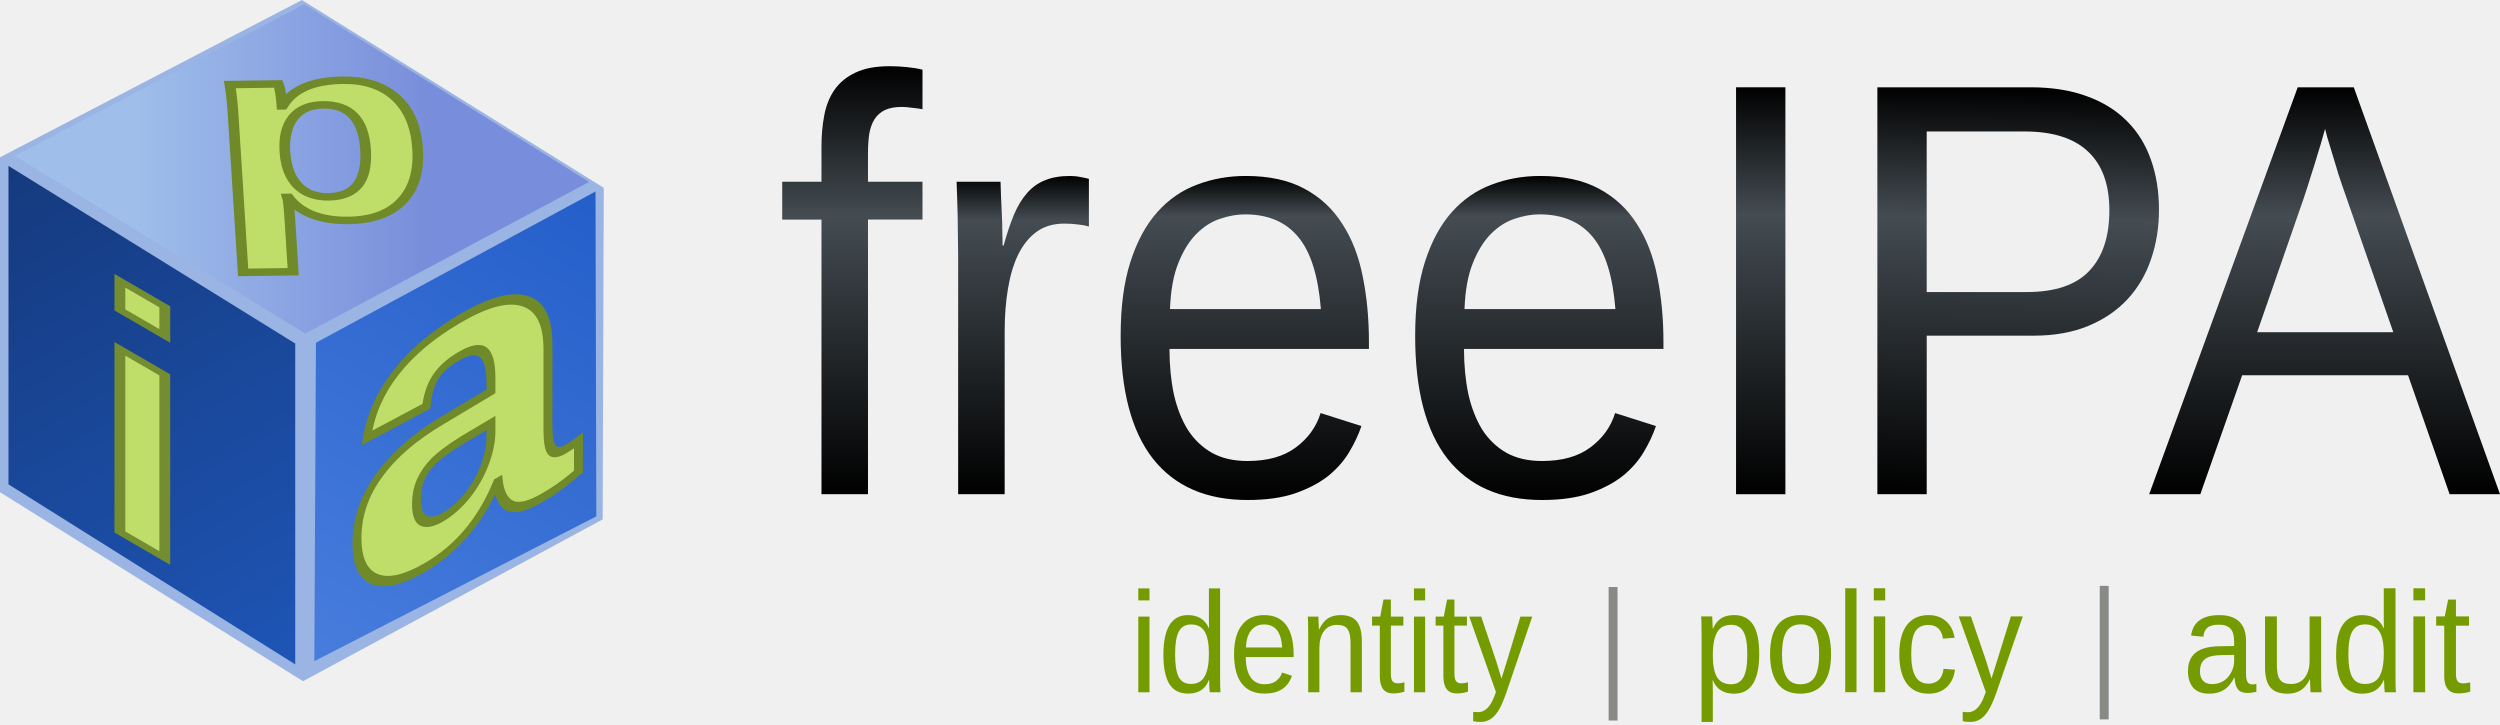
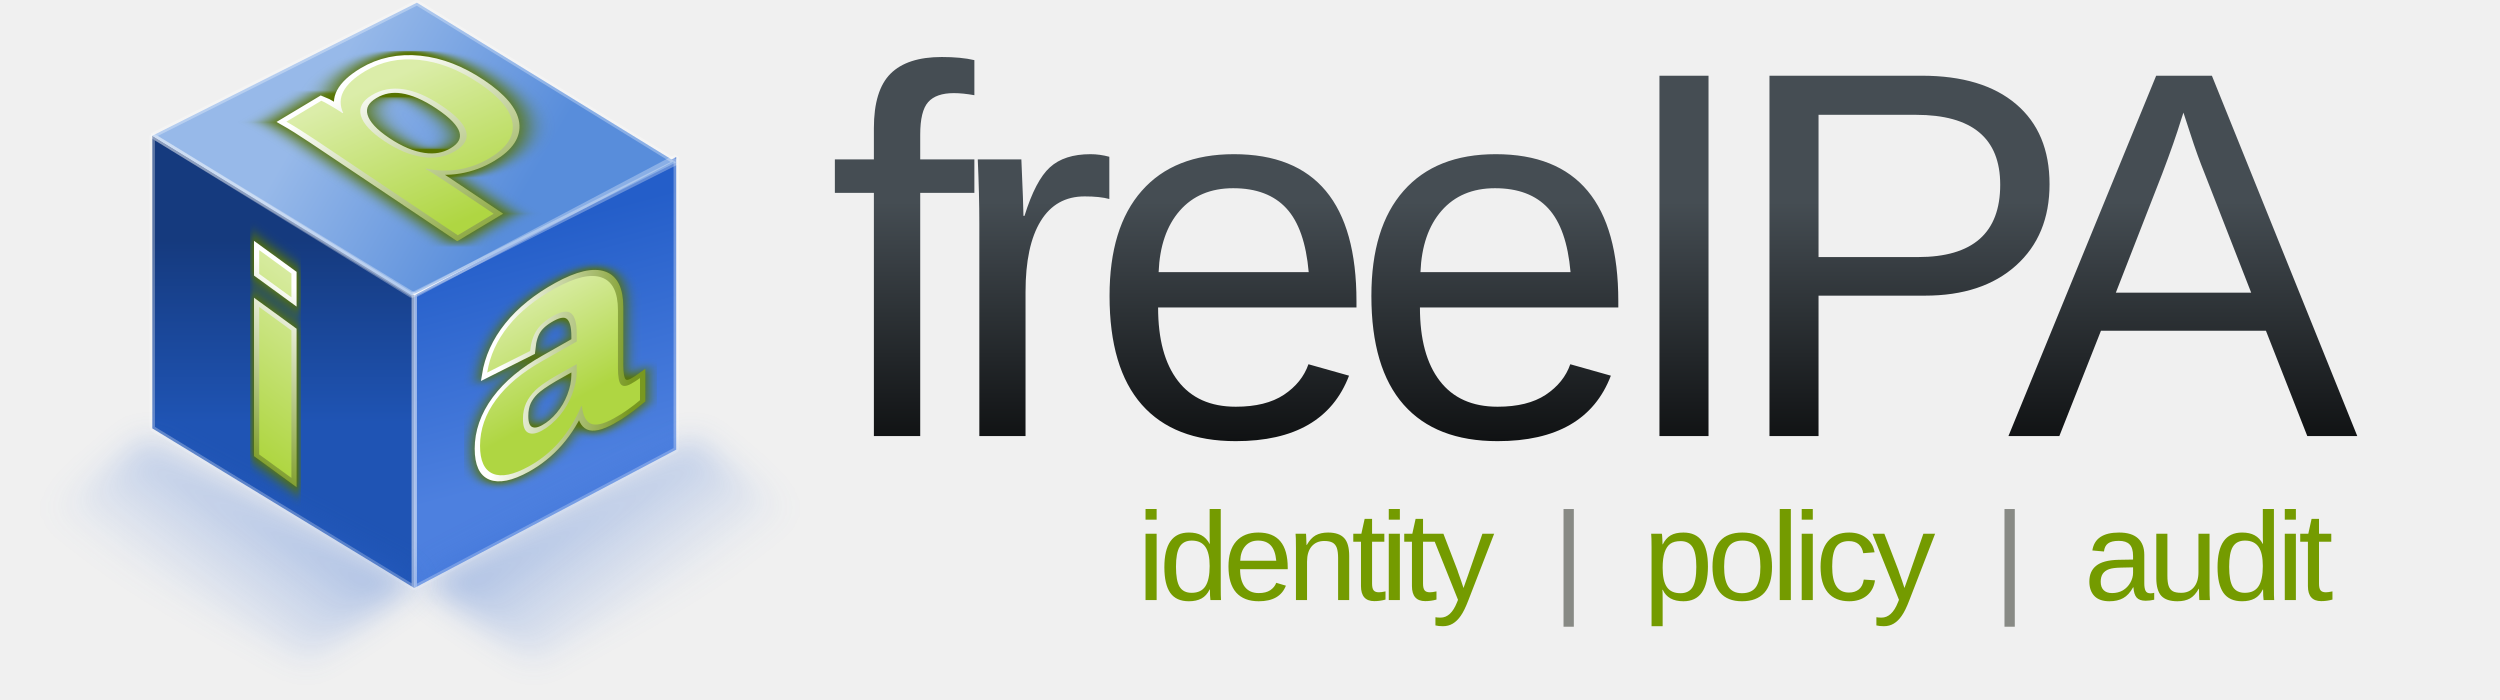
- <svg xmlns="http://www.w3.org/2000/svg" xmlns:xlink="http://www.w3.org/1999/xlink" width="300" height="87" id="svg2" version="1.1" style="display:inline;enable-background:new">
-   <defs id="defs4">
-     <linearGradient id="linearGradient4063">
-       <stop id="stop4065" offset="0" style="stop-color:#153a7e;stop-opacity:1;" />
-       <stop id="stop4067" offset="1" style="stop-color:#1e55b6;stop-opacity:1;" />
-     </linearGradient>
-     <linearGradient id="linearGradient4057">
-       <stop id="stop4059" offset="0" style="stop-color:#000000;stop-opacity:1;" />
-       <stop id="stop4061" offset="1" style="stop-color:#000000;stop-opacity:0;" />
-     </linearGradient>
-     <linearGradient id="linearGradient4049">
-       <stop style="stop-color:#000000;stop-opacity:1;" offset="0" id="stop4051" />
-       <stop style="stop-color:#000000;stop-opacity:0;" offset="1" id="stop4053" />
-     </linearGradient>
-     <linearGradient id="linearGradient4036">
-       <stop style="stop-color:#245ec9;stop-opacity:1;" offset="0" id="stop4038" />
-       <stop id="stop4044" offset="1" style="stop-color:#487ddd;stop-opacity:1;" />
-     </linearGradient>
-     <linearGradient id="linearGradient3981">
-       <stop style="stop-color:#788ddb;stop-opacity:1;" offset="0" id="stop3983" />
-       <stop style="stop-color:#9fbeea;stop-opacity:1;" offset="1" id="stop3985" />
-     </linearGradient>
-     <linearGradient id="linearGradient3967">
-       <stop id="stop3975" offset="0" style="stop-color:#98b3e3;stop-opacity:0.498;" />
-       <stop style="stop-color:#98b3e3;stop-opacity:0;" offset="1" id="stop3971" />
-     </linearGradient>
-     <linearGradient id="linearGradient3943">
-       <stop style="stop-color:#000000;stop-opacity:1;" offset="0" id="stop3945" />
-       <stop id="stop3947" offset="0.317" style="stop-color:#444c52;stop-opacity:1;" />
-       <stop id="stop3949" offset="1" style="stop-color:#000000;stop-opacity:1;" />
-     </linearGradient>
-     <linearGradient id="linearGradient3927">
-       <stop style="stop-color:#000000;stop-opacity:1;" offset="0" id="stop3929" />
-       <stop id="stop3931" offset="0.321" style="stop-color:#444c52;stop-opacity:1;" />
-       <stop id="stop3933" offset="1" style="stop-color:#000000;stop-opacity:1;" />
-     </linearGradient>
-     <linearGradient id="linearGradient3911">
-       <stop style="stop-color:#000000;stop-opacity:1;" offset="0" id="stop3913" />
-       <stop id="stop3915" offset="0.125" style="stop-color:#444c52;stop-opacity:1;" />
-       <stop id="stop3917" offset="1" style="stop-color:#000000;stop-opacity:1;" />
-     </linearGradient>
-     <linearGradient id="linearGradient3895">
-       <stop style="stop-color:#000000;stop-opacity:1;" offset="0" id="stop3897" />
-       <stop id="stop3899" offset="0.125" style="stop-color:#444c52;stop-opacity:1;" />
-       <stop id="stop3901" offset="1" style="stop-color:#000000;stop-opacity:1;" />
-     </linearGradient>
-     <linearGradient id="linearGradient3879">
-       <stop style="stop-color:#000000;stop-opacity:1;" offset="0" id="stop3881" />
-       <stop id="stop3883" offset="0.139" style="stop-color:#444c52;stop-opacity:1;" />
-       <stop id="stop3885" offset="1" style="stop-color:#000000;stop-opacity:1;" />
-     </linearGradient>
-     <linearGradient id="linearGradient3855">
-       <stop id="stop3857" offset="0" style="stop-color:#000000;stop-opacity:1;" />
-       <stop style="stop-color:#444c52;stop-opacity:1;" offset="0.352" id="stop3859" />
-       <stop style="stop-color:#000000;stop-opacity:1;" offset="1" id="stop3861" />
-     </linearGradient>
-     <linearGradient id="linearGradient3821">
-       <stop style="stop-color:#000000;stop-opacity:1;" offset="0" id="stop3823" />
-       <stop id="stop3833" offset="0.311" style="stop-color:#444c52;stop-opacity:1;" />
-       <stop id="stop3831" offset="1" style="stop-color:#000000;stop-opacity:1;" />
-     </linearGradient>
-     <linearGradient xlink:href="#linearGradient3821" id="linearGradient3841" x1="227.038" y1="21.046" x2="227.038" y2="66.453" gradientUnits="userSpaceOnUse" />
-     <linearGradient xlink:href="#linearGradient3855" id="linearGradient3853" x1="113.73" y1="18.694" x2="113.73" y2="66.453" gradientUnits="userSpaceOnUse" />
-     <linearGradient xlink:href="#linearGradient3879" id="linearGradient3877" x1="134.983" y1="30.94" x2="134.983" y2="66.453" gradientUnits="userSpaceOnUse" />
-     <linearGradient xlink:href="#linearGradient3895" id="linearGradient3893" x1="162.682" y1="30.94" x2="162.682" y2="67.098" gradientUnits="userSpaceOnUse" />
-     <linearGradient xlink:href="#linearGradient3911" id="linearGradient3909" x1="199.42" y1="30.94" x2="199.42" y2="67.098" gradientUnits="userSpaceOnUse" />
-     <linearGradient xlink:href="#linearGradient3927" id="linearGradient3925" x1="253.909" y1="21.046" x2="253.069" y2="66.453" gradientUnits="userSpaceOnUse" />
-     <linearGradient xlink:href="#linearGradient3943" id="linearGradient3941" x1="297.373" y1="21.046" x2="297.373" y2="66.453" gradientUnits="userSpaceOnUse" />
-     <linearGradient xlink:href="#linearGradient3981" id="linearGradient4015" x1="60.42" y1="29.393" x2="27.211" y2="29.393" gradientUnits="userSpaceOnUse" />
-     <linearGradient xlink:href="#linearGradient4036" id="linearGradient4042" x1="78.393" y1="31.737" x2="46.696" y2="84.148" gradientUnits="userSpaceOnUse" gradientTransform="translate(0.5357145,0.1785718)" />
-     <linearGradient xlink:href="#linearGradient4063" id="linearGradient4055" x1="13.036" y1="28.969" x2="45.179" y2="84.594" gradientUnits="userSpaceOnUse" gradientTransform="translate(-0.08928548,0.08928572)" />
-     <linearGradient xlink:href="#linearGradient3855" id="linearGradient4210" gradientUnits="userSpaceOnUse" x1="113.73" y1="18.694" x2="113.73" y2="66.453" />
-     <linearGradient xlink:href="#linearGradient3879" id="linearGradient4212" gradientUnits="userSpaceOnUse" x1="134.983" y1="30.94" x2="134.983" y2="66.453" />
-     <linearGradient xlink:href="#linearGradient3895" id="linearGradient4214" gradientUnits="userSpaceOnUse" x1="162.682" y1="30.94" x2="162.682" y2="67.098" />
-     <linearGradient xlink:href="#linearGradient3911" id="linearGradient4216" gradientUnits="userSpaceOnUse" x1="199.42" y1="30.94" x2="199.42" y2="67.098" />
-     <linearGradient xlink:href="#linearGradient3821" id="linearGradient4218" gradientUnits="userSpaceOnUse" x1="227.038" y1="21.046" x2="227.038" y2="66.453" />
-     <linearGradient xlink:href="#linearGradient3927" id="linearGradient4220" gradientUnits="userSpaceOnUse" x1="253.909" y1="21.046" x2="253.069" y2="66.453" />
-     <linearGradient xlink:href="#linearGradient3943" id="linearGradient4222" gradientUnits="userSpaceOnUse" x1="297.373" y1="21.046" x2="297.373" y2="66.453" />
-     <linearGradient xlink:href="#linearGradient3981" id="linearGradient4224" gradientUnits="userSpaceOnUse" x1="60.42" y1="29.393" x2="27.211" y2="29.393" />
-     <linearGradient xlink:href="#linearGradient4036" id="linearGradient4226" gradientUnits="userSpaceOnUse" gradientTransform="translate(0.5357145,0.1785718)" x1="78.393" y1="31.737" x2="46.696" y2="84.148" />
-     <linearGradient xlink:href="#linearGradient4063" id="linearGradient4228" gradientUnits="userSpaceOnUse" gradientTransform="translate(-0.08928548,0.08928572)" x1="13.036" y1="28.969" x2="45.179" y2="84.594" />
+ <svg xmlns="http://www.w3.org/2000/svg" xmlns:xlink="http://www.w3.org/1999/xlink" width="300" height="84" id="svg2943" version="1.1">
+   <defs id="defs2945">
+     <linearGradient xlink:href="#linearGradient6009" id="linearGradient2940" gradientUnits="userSpaceOnUse" gradientTransform="matrix(0.6400539,0,0,0.6400538,-77.55315,111.7956)" x1="350.725" y1="-78.391" x2="350.725" y2="-136.747" />
+     <linearGradient id="linearGradient6009">
+       <stop style="stop-color:#000000;stop-opacity:1;" offset="0" id="stop6011" />
+       <stop style="stop-color:#454d53;stop-opacity:1;" offset="1" id="stop6013" />
+     </linearGradient>
+     <linearGradient xlink:href="#linearGradient6009" id="linearGradient2959" gradientUnits="userSpaceOnUse" gradientTransform="matrix(0.6400539,0,0,0.6400538,-79.65447,160.0495)" x1="350.725" y1="-78.391" x2="350.725" y2="-136.747" />
+     <linearGradient id="linearGradient2961">
+       <stop style="stop-color:#000000;stop-opacity:1;" offset="0" id="stop2963" />
+       <stop style="stop-color:#454d53;stop-opacity:1;" offset="1" id="stop2965" />
+     </linearGradient>
+     <linearGradient xlink:href="#linearGradient5870" id="linearGradient2984" gradientUnits="userSpaceOnUse" gradientTransform="translate(100,54)" x1="119.5" y1="107.362" x2="141.254" y2="135.616" />
+     <linearGradient id="linearGradient5870">
+       <stop id="stop5872" offset="0" style="stop-color:#245ec9;stop-opacity:1;" />
+       <stop id="stop5874" offset="1" style="stop-color:#4d80df;stop-opacity:0;" />
+     </linearGradient>
+     <filter x="-0.096" width="1.191" y="-0.161" height="1.322" id="filter5912" color-interpolation-filters="sRGB">
+       <feGaussianBlur stdDeviation="2.75" id="feGaussianBlur5914" />
+     </filter>
+     <linearGradient xlink:href="#linearGradient5870" id="linearGradient2982" gradientUnits="userSpaceOnUse" gradientTransform="translate(48,14)" x1="119.5" y1="107.362" x2="141.254" y2="135.616" />
+     <linearGradient id="linearGradient2974">
+       <stop id="stop2976" offset="0" style="stop-color:#245ec9;stop-opacity:1;" />
+       <stop id="stop2978" offset="1" style="stop-color:#4d80df;stop-opacity:0;" />
+     </linearGradient>
+     <linearGradient xlink:href="#linearGradient5660" id="linearGradient2950" gradientUnits="userSpaceOnUse" gradientTransform="matrix(0.2608937,0,0,0.2608937,16.23727,37.993)" x1="89.802" y1="-127.683" x2="86.002" y2="-26.664" />
+     <linearGradient id="linearGradient5660">
+       <stop style="stop-color:#dbeda9;stop-opacity:1;" offset="0" id="stop5662" />
+       <stop style="stop-color:#afd642;stop-opacity:1;" offset="1" id="stop5664" />
+     </linearGradient>
+     <linearGradient xlink:href="#linearGradient5726" id="linearGradient2952" gradientUnits="userSpaceOnUse" gradientTransform="matrix(0.2608937,0,0,0.2608937,16.23727,37.993)" x1="51.007" y1="-18.218" x2="58.082" y2="-114.417" />
+     <linearGradient id="linearGradient5726">
+       <stop style="stop-color:#789820;stop-opacity:1;" offset="0" id="stop5728" />
+       <stop style="stop-color:#ffffff;stop-opacity:1;" offset="1" id="stop5730" />
+     </linearGradient>
+     <linearGradient xlink:href="#linearGradient5660" id="linearGradient2992" gradientUnits="userSpaceOnUse" gradientTransform="matrix(0.2608937,0,0,0.2608937,82.59023,74.89743)" x1="89.802" y1="-127.683" x2="86.002" y2="-26.664" />
+     <linearGradient id="linearGradient2994">
+       <stop style="stop-color:#dbeda9;stop-opacity:1;" offset="0" id="stop2996" />
+       <stop style="stop-color:#afd642;stop-opacity:1;" offset="1" id="stop2998" />
+     </linearGradient>
+     <linearGradient xlink:href="#linearGradient5726" id="linearGradient3000" gradientUnits="userSpaceOnUse" gradientTransform="matrix(0.2608937,0,0,0.2608937,82.59023,74.89743)" x1="51.007" y1="-18.218" x2="58.082" y2="-114.417" />
+     <linearGradient id="linearGradient3002">
+       <stop style="stop-color:#789820;stop-opacity:1;" offset="0" id="stop3004" />
+       <stop style="stop-color:#ffffff;stop-opacity:1;" offset="1" id="stop3006" />
+     </linearGradient>
+     <linearGradient xlink:href="#linearGradient5660" id="linearGradient3008" gradientUnits="userSpaceOnUse" gradientTransform="matrix(0.2608937,0,0,0.2608937,82.59023,74.89743)" x1="287.419" y1="-119.639" x2="287.419" y2="-60.427" />
+     <linearGradient id="linearGradient3010">
+       <stop style="stop-color:#dbeda9;stop-opacity:1;" offset="0" id="stop3012" />
+       <stop style="stop-color:#afd642;stop-opacity:1;" offset="1" id="stop3014" />
+     </linearGradient>
+     <linearGradient xlink:href="#linearGradient5660" id="linearGradient3016" gradientUnits="userSpaceOnUse" gradientTransform="matrix(0.2608937,0,0,0.2608937,82.59023,74.89743)" x1="287.419" y1="-119.639" x2="287.419" y2="-60.427" />
+     <linearGradient id="linearGradient3018">
+       <stop style="stop-color:#dbeda9;stop-opacity:1;" offset="0" id="stop3020" />
+       <stop style="stop-color:#afd642;stop-opacity:1;" offset="1" id="stop3022" />
+     </linearGradient>
+     <linearGradient xlink:href="#linearGradient5660" id="linearGradient2965" gradientUnits="userSpaceOnUse" gradientTransform="matrix(0.2779321,0,0,0.277932,18.77436,102.2451)" x1="547.773" y1="-117.088" x2="547.773" y2="-57.557" />
+     <linearGradient id="linearGradient3025">
+       <stop style="stop-color:#dbeda9;stop-opacity:1;" offset="0" id="stop3027" />
+       <stop style="stop-color:#afd642;stop-opacity:1;" offset="1" id="stop3029" />
+     </linearGradient>
+     <linearGradient xlink:href="#linearGradient5660" id="linearGradient3031" gradientUnits="userSpaceOnUse" gradientTransform="matrix(0.2779321,0,0,0.277932,83.04202,222.9555)" x1="547.773" y1="-117.088" x2="547.773" y2="-57.557" />
+     <linearGradient id="linearGradient3033">
+       <stop style="stop-color:#dbeda9;stop-opacity:1;" offset="0" id="stop3035" />
+       <stop style="stop-color:#afd642;stop-opacity:1;" offset="1" id="stop3037" />
+     </linearGradient>
+     <linearGradient xlink:href="#linearGradient5660" id="linearGradient2971" gradientUnits="userSpaceOnUse" gradientTransform="matrix(0.2779321,0,0,0.277932,18.77436,102.2451)" x1="188.024" y1="-102.961" x2="192.055" y2="-53.532" />
+     <linearGradient id="linearGradient3040">
+       <stop style="stop-color:#dbeda9;stop-opacity:1;" offset="0" id="stop3042" />
+       <stop style="stop-color:#afd642;stop-opacity:1;" offset="1" id="stop3044" />
+     </linearGradient>
+     <linearGradient xlink:href="#linearGradient5726" id="linearGradient2973" gradientUnits="userSpaceOnUse" gradientTransform="matrix(0.2779321,0,0,0.277932,18.77436,102.2451)" x1="206.347" y1="-71.273" x2="146.605" y2="-76.515" />
+     <linearGradient id="linearGradient3047">
+       <stop style="stop-color:#789820;stop-opacity:1;" offset="0" id="stop3049" />
+       <stop style="stop-color:#ffffff;stop-opacity:1;" offset="1" id="stop3051" />
+     </linearGradient>
+     <linearGradient xlink:href="#linearGradient5660" id="linearGradient3053" gradientUnits="userSpaceOnUse" gradientTransform="matrix(0.2779321,0,0,0.277932,83.04202,222.9555)" x1="188.024" y1="-102.961" x2="192.055" y2="-53.532" />
+     <linearGradient id="linearGradient3055">
+       <stop style="stop-color:#dbeda9;stop-opacity:1;" offset="0" id="stop3057" />
+       <stop style="stop-color:#afd642;stop-opacity:1;" offset="1" id="stop3059" />
+     </linearGradient>
+     <linearGradient xlink:href="#linearGradient5726" id="linearGradient3061" gradientUnits="userSpaceOnUse" gradientTransform="matrix(0.2779321,0,0,0.277932,83.04202,222.9555)" x1="206.347" y1="-71.273" x2="146.605" y2="-76.515" />
+     <linearGradient id="linearGradient3063">
+       <stop style="stop-color:#789820;stop-opacity:1;" offset="0" id="stop3065" />
+       <stop style="stop-color:#ffffff;stop-opacity:1;" offset="1" id="stop3067" />
+     </linearGradient>
+     <filter id="filter5812" color-interpolation-filters="sRGB">
+       <feGaussianBlur stdDeviation="2.876" id="feGaussianBlur5814" />
+     </filter>
+     <linearGradient xlink:href="#linearGradient5660" id="linearGradient2979" gradientUnits="userSpaceOnUse" gradientTransform="matrix(0.2577466,0,0,0.2577466,-19.40744,94.66698)" x1="129.794" y1="-232.975" x2="115.982" y2="-147.26" />
+     <linearGradient id="linearGradient3072">
+       <stop style="stop-color:#dbeda9;stop-opacity:1;" offset="0" id="stop3074" />
+       <stop style="stop-color:#afd642;stop-opacity:1;" offset="1" id="stop3076" />
+     </linearGradient>
+     <linearGradient xlink:href="#linearGradient5660" id="linearGradient3078" gradientUnits="userSpaceOnUse" gradientTransform="matrix(0.2577466,0,0,0.2577466,-54.29742,211.3046)" x1="129.794" y1="-232.975" x2="115.982" y2="-147.26" />
+     <linearGradient id="linearGradient3080">
+       <stop style="stop-color:#dbeda9;stop-opacity:1;" offset="0" id="stop3082" />
+       <stop style="stop-color:#afd642;stop-opacity:1;" offset="1" id="stop3084" />
+     </linearGradient>
+     <linearGradient xlink:href="#linearGradient5660" id="linearGradient2966" gradientUnits="userSpaceOnUse" x1="287.419" y1="-119.639" x2="287.419" y2="-60.427" />
+     <linearGradient id="linearGradient3087">
+       <stop style="stop-color:#dbeda9;stop-opacity:1;" offset="0" id="stop3089" />
+       <stop style="stop-color:#afd642;stop-opacity:1;" offset="1" id="stop3091" />
+     </linearGradient>
+     <filter x="-0.167" width="1.334" y="-0.03" height="1.061" id="filter5816" color-interpolation-filters="sRGB">
+       <feGaussianBlur stdDeviation="1.765" id="feGaussianBlur5818" />
+     </filter>
+     <linearGradient xlink:href="#linearGradient5660" id="linearGradient3095" gradientUnits="userSpaceOnUse" x1="287.419" y1="-119.639" x2="287.419" y2="-60.427" />
+     <linearGradient id="linearGradient3097">
+       <stop style="stop-color:#dbeda9;stop-opacity:1;" offset="0" id="stop3099" />
+       <stop style="stop-color:#afd642;stop-opacity:1;" offset="1" id="stop3101" />
+     </linearGradient>
+     <linearGradient xlink:href="#linearGradient5660" id="linearGradient2985" gradientUnits="userSpaceOnUse" gradientTransform="matrix(0.2577466,0,0,0.2577466,-19.40744,94.66698)" x1="117.727" y1="-220.816" x2="117.503" y2="-155.691" />
+     <linearGradient id="linearGradient3104">
+       <stop style="stop-color:#dbeda9;stop-opacity:1;" offset="0" id="stop3106" />
+       <stop style="stop-color:#afd642;stop-opacity:1;" offset="1" id="stop3108" />
+     </linearGradient>
+     <linearGradient xlink:href="#linearGradient5726" id="linearGradient2987" gradientUnits="userSpaceOnUse" gradientTransform="matrix(0.2577466,0,0,0.2577466,-19.40744,94.66698)" x1="176.115" y1="-120.645" x2="175.112" y2="-236.807" />
+     <linearGradient id="linearGradient3111">
+       <stop style="stop-color:#789820;stop-opacity:1;" offset="0" id="stop3113" />
+       <stop style="stop-color:#ffffff;stop-opacity:1;" offset="1" id="stop3115" />
+     </linearGradient>
+     <linearGradient xlink:href="#linearGradient5660" id="linearGradient3117" gradientUnits="userSpaceOnUse" gradientTransform="matrix(0.2577466,0,0,0.2577466,-54.29742,211.3046)" x1="117.727" y1="-220.816" x2="117.503" y2="-155.691" />
+     <linearGradient id="linearGradient3119">
+       <stop style="stop-color:#dbeda9;stop-opacity:1;" offset="0" id="stop3121" />
+       <stop style="stop-color:#afd642;stop-opacity:1;" offset="1" id="stop3123" />
+     </linearGradient>
+     <linearGradient xlink:href="#linearGradient5726" id="linearGradient3125" gradientUnits="userSpaceOnUse" gradientTransform="matrix(0.2577466,0,0,0.2577466,-54.29742,211.3046)" x1="176.115" y1="-120.645" x2="175.112" y2="-236.807" />
+     <linearGradient id="linearGradient3127">
+       <stop style="stop-color:#789820;stop-opacity:1;" offset="0" id="stop3129" />
+       <stop style="stop-color:#ffffff;stop-opacity:1;" offset="1" id="stop3131" />
+     </linearGradient>
+     <filter id="filter5752" color-interpolation-filters="sRGB">
+       <feGaussianBlur stdDeviation="3.158" id="feGaussianBlur5754" />
+     </filter>
+     <linearGradient xlink:href="#linearGradient5708" id="linearGradient2960" gradientUnits="userSpaceOnUse" gradientTransform="matrix(0.6415317,0,0,0.6385795,-9.949973,-49.72046)" x1="111.016" y1="118.274" x2="74.638" y2="97.271" />
+     <linearGradient id="linearGradient5708">
+       <stop style="stop-color:#588ddb;stop-opacity:1;" offset="0" id="stop5710" />
+       <stop style="stop-color:#97b9e9;stop-opacity:1;" offset="1" id="stop5712" />
+     </linearGradient>
+     <linearGradient xlink:href="#linearGradient5700" id="linearGradient2958" gradientUnits="userSpaceOnUse" gradientTransform="matrix(0.6415317,0,0,0.6385795,-9.949973,-49.72046)" x1="82.731" y1="157.257" x2="82.731" y2="122.979" />
+     <linearGradient id="linearGradient5700">
+       <stop style="stop-color:#1f54b4;stop-opacity:1;" offset="0" id="stop5702" />
+       <stop style="stop-color:#153a7e;stop-opacity:1;" offset="1" id="stop5704" />
+     </linearGradient>
+     <linearGradient xlink:href="#linearGradient5716" id="linearGradient2956" gradientUnits="userSpaceOnUse" gradientTransform="matrix(0.6415317,0,0,0.6385795,54.45002,35.24171)" x1="113.506" y1="120.992" x2="125.238" y2="164.777" />
+     <linearGradient id="linearGradient5716">
+       <stop style="stop-color:#245ec9;stop-opacity:1;" offset="0" id="stop5718" />
+       <stop style="stop-color:#4d80df;stop-opacity:1;" offset="1" id="stop5720" />
+     </linearGradient>
+     <linearGradient y2="164.777" x2="125.238" y1="120.992" x1="113.506" gradientTransform="matrix(0.6415317,0,0,0.6385795,233.2161,230.9075)" gradientUnits="userSpaceOnUse" id="linearGradient3179" xlink:href="#linearGradient5716" />
+     <linearGradient xlink:href="#linearGradient5700" id="linearGradient3764" gradientUnits="userSpaceOnUse" gradientTransform="matrix(0.6415317,0,0,0.6385795,233.2161,230.9075)" x1="82.731" y1="157.257" x2="82.731" y2="122.979" />
+     <linearGradient xlink:href="#linearGradient5708" id="linearGradient3766" gradientUnits="userSpaceOnUse" gradientTransform="matrix(0.6415317,0,0,0.6385795,233.2161,230.9075)" x1="111.016" y1="118.274" x2="74.638" y2="97.271" />
+     <linearGradient xlink:href="#linearGradient5660" id="linearGradient3768" gradientUnits="userSpaceOnUse" gradientTransform="matrix(0.2577466,0,0,0.2577466,-117.6183,497.1483)" x1="117.727" y1="-220.816" x2="117.503" y2="-155.691" />
+     <linearGradient xlink:href="#linearGradient5726" id="linearGradient3770" gradientUnits="userSpaceOnUse" gradientTransform="matrix(0.2577466,0,0,0.2577466,-117.6183,497.1483)" x1="176.115" y1="-120.645" x2="175.112" y2="-236.807" />
+     <linearGradient xlink:href="#linearGradient5660" id="linearGradient3772" gradientUnits="userSpaceOnUse" gradientTransform="matrix(0.2577466,0,0,0.2577466,-117.6183,497.1483)" x1="129.794" y1="-232.975" x2="115.982" y2="-147.26" />
+     <linearGradient xlink:href="#linearGradient5660" id="linearGradient3774" gradientUnits="userSpaceOnUse" gradientTransform="matrix(0.2779321,0,0,0.277932,261.4407,517.7711)" x1="188.024" y1="-102.961" x2="192.055" y2="-53.532" />
+     <linearGradient xlink:href="#linearGradient5726" id="linearGradient3776" gradientUnits="userSpaceOnUse" gradientTransform="matrix(0.2779321,0,0,0.277932,261.4407,517.7711)" x1="206.347" y1="-71.273" x2="146.605" y2="-76.515" />
+     <linearGradient xlink:href="#linearGradient5660" id="linearGradient3778" gradientUnits="userSpaceOnUse" gradientTransform="matrix(0.2779321,0,0,0.277932,261.4407,517.7711)" x1="547.773" y1="-117.088" x2="547.773" y2="-57.557" />
+     <linearGradient xlink:href="#linearGradient6009" id="linearGradient3780" gradientUnits="userSpaceOnUse" gradientTransform="matrix(0.6400539,0,0,0.6400538,170.8858,260.4002)" x1="350.725" y1="-78.391" x2="350.725" y2="-136.747" />
+     <linearGradient xlink:href="#linearGradient5660" id="linearGradient3782" gradientUnits="userSpaceOnUse" gradientTransform="matrix(0.2608937,0,0,0.2608937,266.7775,138.3437)" x1="89.802" y1="-127.683" x2="86.002" y2="-26.664" />
+     <linearGradient xlink:href="#linearGradient5726" id="linearGradient3784" gradientUnits="userSpaceOnUse" gradientTransform="matrix(0.2608937,0,0,0.2608937,266.7775,138.3437)" x1="51.007" y1="-18.218" x2="58.082" y2="-114.417" />
+     <linearGradient xlink:href="#linearGradient6009" id="linearGradient3786" gradientUnits="userSpaceOnUse" gradientTransform="matrix(0.6400539,0,0,0.6400538,165.0528,393.0715)" x1="350.725" y1="-78.391" x2="350.725" y2="-136.747" />
+     <linearGradient xlink:href="#linearGradient5660" id="linearGradient3788" gradientUnits="userSpaceOnUse" x1="287.419" y1="-119.639" x2="287.419" y2="-60.427" />
  </defs>
-   <g id="layer2" style="display:inline" transform="translate(-2.114353,-7.497516)" />
-   <g id="layer3" style="display:inline" transform="translate(-2.114353,-7.497516)" />
-   <g id="layer7" style="display:inline" transform="translate(-2.114353,-7.497516)">
-     <g id="g4182" transform="matrix(1.07052,0,0,1.07538,-10.72714,-3.844234)">
-       <g transform="matrix(0.8986427,0,0,1,5.337219,-0.7576144)" id="text2947" style="font-size:66px;font-style:normal;font-variant:normal;font-weight:normal;font-stretch:normal;fill:#000000;fill-opacity:1;stroke:none;display:inline;enable-background:new;font-family:Liberation Sans;-inkscape-font-specification:Liberation Sans">
-         <path style="fill:url(#linearGradient4210);fill-opacity:1" id="path2952" d="m 115.68,35.806 0,30.647 -5.801,0 0,-30.647 -4.898,0 0,-4.222 4.898,0 0,-3.932 c -1e-5,-1.268 0.118,-2.438 0.354,-3.513 0.236,-1.096 0.666,-2.041 1.289,-2.836 0.645,-0.816 1.515,-1.45 2.61,-1.901 1.096,-0.473 2.514,-0.709 4.254,-0.709 0.687,4.8e-5 1.396,0.032 2.127,0.097 0.752,0.065 1.407,0.161 1.966,0.29 l 0,4.415 c -0.365,-0.064 -0.795,-0.118 -1.289,-0.161 -0.473,-0.064 -0.902,-0.097 -1.289,-0.097 -0.859,4.3e-5 -1.568,0.118 -2.127,0.354 -0.537,0.236 -0.967,0.58 -1.289,1.031 -0.301,0.43 -0.516,0.967 -0.645,1.611 -0.107,0.645 -0.161,1.386 -0.161,2.224 l 0,3.126 6.8,0 0,4.222 -6.8,0" />
-         <path style="fill:url(#linearGradient4212);fill-opacity:1" id="path2954" d="m 126.927,66.453 0,-26.748 c -1e-5,-0.73 -0.011,-1.472 -0.032,-2.224 0,-0.773 -0.011,-1.515 -0.032,-2.224 -0.021,-0.709 -0.043,-1.375 -0.065,-1.998 -0.021,-0.623 -0.043,-1.182 -0.064,-1.676 l 5.479,0 c 0.021,0.494 0.043,1.064 0.065,1.708 0.043,0.623 0.075,1.268 0.097,1.934 0.043,0.666 0.064,1.311 0.064,1.934 0.021,0.602 0.032,1.117 0.032,1.547 l 0.129,0 c 0.408,-1.332 0.838,-2.481 1.289,-3.448 0.473,-0.988 1.02,-1.794 1.644,-2.417 0.623,-0.644 1.364,-1.117 2.224,-1.418 0.859,-0.322 1.901,-0.483 3.126,-0.483 0.473,3.5e-5 0.924,0.043 1.354,0.129 0.43,0.064 0.763,0.129 0.999,0.193 l 0,5.317 c -0.387,-0.107 -0.838,-0.183 -1.354,-0.226 -0.516,-0.064 -1.096,-0.097 -1.74,-0.097 -1.332,3.1e-5 -2.471,0.301 -3.416,0.902 -0.924,0.602 -1.687,1.439 -2.288,2.514 -0.58,1.053 -1.01,2.32 -1.289,3.803 -0.279,1.461 -0.419,3.062 -0.419,4.802 l 0,18.176 -5.801,0" />
-         <path style="fill:url(#linearGradient4214);fill-opacity:1" id="path2956" d="m 153.288,50.243 c -1e-5,1.826 0.183,3.513 0.548,5.06 0.387,1.525 0.967,2.847 1.74,3.964 0.795,1.096 1.805,1.955 3.029,2.578 1.225,0.602 2.696,0.902 4.415,0.902 2.514,3e-6 4.522,-0.505 6.026,-1.515 1.525,-1.01 2.557,-2.288 3.094,-3.835 l 5.092,1.45 c -0.365,0.967 -0.881,1.944 -1.547,2.933 -0.645,0.967 -1.515,1.848 -2.61,2.643 -1.096,0.773 -2.471,1.418 -4.125,1.934 -1.633,0.494 -3.609,0.741 -5.93,0.741 -5.156,-10e-7 -9.088,-1.536 -11.795,-4.608 -2.686,-3.072 -4.028,-7.638 -4.028,-13.696 0,-3.266 0.408,-6.026 1.225,-8.282 0.816,-2.277 1.934,-4.125 3.352,-5.543 1.418,-1.418 3.072,-2.438 4.963,-3.062 1.891,-0.644 3.91,-0.967 6.059,-0.967 2.922,3.5e-5 5.36,0.473 7.315,1.418 1.977,0.945 3.556,2.256 4.737,3.932 1.203,1.654 2.052,3.609 2.546,5.865 0.516,2.256 0.773,4.694 0.773,7.315 l 0,0.773 -24.879,0 m 18.885,-4.447 c -0.322,-3.674 -1.257,-6.349 -2.804,-8.024 -1.547,-1.697 -3.771,-2.546 -6.671,-2.546 -0.967,3.2e-5 -1.987,0.161 -3.062,0.483 -1.053,0.301 -2.03,0.849 -2.933,1.644 -0.902,0.795 -1.665,1.88 -2.288,3.255 -0.623,1.354 -0.978,3.083 -1.063,5.188 l 18.82,0" />
-         <path style="fill:url(#linearGradient4216);fill-opacity:1" id="path2958" d="m 190.026,50.243 c -1e-5,1.826 0.183,3.513 0.548,5.06 0.387,1.525 0.967,2.847 1.74,3.964 0.795,1.096 1.805,1.955 3.029,2.578 1.225,0.602 2.696,0.902 4.415,0.902 2.514,3e-6 4.522,-0.505 6.026,-1.515 1.525,-1.01 2.557,-2.288 3.094,-3.835 l 5.092,1.45 c -0.365,0.967 -0.881,1.944 -1.547,2.933 -0.645,0.967 -1.515,1.848 -2.61,2.643 -1.096,0.773 -2.471,1.418 -4.125,1.934 -1.633,0.494 -3.609,0.741 -5.93,0.741 -5.156,-10e-7 -9.088,-1.536 -11.795,-4.608 -2.686,-3.072 -4.028,-7.638 -4.028,-13.696 -1e-5,-3.266 0.408,-6.026 1.225,-8.282 0.816,-2.277 1.934,-4.125 3.352,-5.543 1.418,-1.418 3.072,-2.438 4.963,-3.062 1.891,-0.644 3.91,-0.967 6.059,-0.967 2.922,3.5e-5 5.36,0.473 7.315,1.418 1.977,0.945 3.556,2.256 4.737,3.932 1.203,1.654 2.052,3.609 2.546,5.865 0.516,2.256 0.773,4.694 0.773,7.315 l 0,0.773 -24.879,0 m 18.885,-4.447 c -0.322,-3.674 -1.257,-6.349 -2.804,-8.024 -1.547,-1.697 -3.771,-2.546 -6.671,-2.546 -0.967,3.2e-5 -1.987,0.161 -3.062,0.483 -1.053,0.301 -2.03,0.849 -2.933,1.644 -0.902,0.795 -1.665,1.88 -2.288,3.255 -0.623,1.354 -0.978,3.083 -1.063,5.188 l 18.82,0" />
-         <path style="fill:url(#linearGradient4218);fill-opacity:1" id="path2960" d="m 223.961,66.453 0,-45.407 6.155,0 0,45.407 -6.155,0" />
-         <path style="fill:url(#linearGradient4220);fill-opacity:1" id="path2962" d="m 276.716,34.71 c -4e-5,1.977 -0.333,3.824 -0.999,5.543 -0.645,1.697 -1.622,3.18 -2.933,4.447 -1.289,1.246 -2.911,2.234 -4.866,2.965 -1.955,0.73 -4.232,1.096 -6.832,1.096 l -13.342,0 0,17.692 -6.155,0 0,-45.407 19.11,0 c 2.686,4.5e-5 5.027,0.333 7.025,0.999 1.998,0.645 3.663,1.568 4.995,2.771 1.332,1.182 2.331,2.621 2.997,4.318 0.666,1.676 0.999,3.534 0.999,5.575 m -6.188,0.064 c -3e-5,-2.879 -0.881,-5.06 -2.643,-6.542 -1.762,-1.504 -4.404,-2.256 -7.928,-2.256 l -12.214,0 0,17.918 12.472,0 c 3.545,2.2e-5 6.144,-0.784 7.799,-2.353 1.676,-1.568 2.514,-3.824 2.514,-6.768" />
-         <path style="fill:url(#linearGradient4222);fill-opacity:1" id="path2964" d="m 312.971,66.453 -5.188,-13.277 -20.689,0 -5.221,13.277 -6.381,0 18.53,-45.407 6.993,0 18.24,45.407 -6.284,0 m -12.858,-33.064 c -0.344,-0.859 -0.677,-1.729 -0.999,-2.61 -0.301,-0.881 -0.569,-1.676 -0.806,-2.385 -0.236,-0.73 -0.44,-1.332 -0.612,-1.805 -0.15,-0.494 -0.236,-0.795 -0.258,-0.902 -0.043,0.107 -0.14,0.408 -0.29,0.902 -0.15,0.494 -0.355,1.106 -0.612,1.837 -0.236,0.731 -0.516,1.536 -0.838,2.417 -0.301,0.881 -0.612,1.751 -0.935,2.61 l -5.801,14.921 16.983,0 -5.833,-14.985" />
-       </g>
-       <text transform="scale(0.9437006,1.059658)" id="text2967" y="82.85" x="146.905" style="font-size:15.099px;font-style:normal;font-variant:normal;font-weight:normal;font-stretch:normal;fill:#749b00;fill-opacity:1;stroke:none;display:inline;enable-background:new;font-family:Liberation Sans;-inkscape-font-specification:Liberation Sans" xml:space="preserve">
-         <tspan y="82.85" x="146.905" id="tspan2969">identity</tspan>
-       </text>
-       <text transform="scale(0.9513156,1.051176)" id="text3748" y="83.519" x="212.074" style="font-size:15.221px;font-style:normal;font-variant:normal;font-weight:normal;font-stretch:normal;fill:#749b00;fill-opacity:1;stroke:none;display:inline;enable-background:new;font-family:Liberation Sans;-inkscape-font-specification:Liberation Sans" xml:space="preserve">
-         <tspan y="83.519" x="212.074" id="tspan3750">policy</tspan>
-       </text>
-       <text transform="scale(0.965926,1.035276)" id="text3753" y="84.801" x="265.677" style="font-size:15.455px;font-style:normal;font-variant:normal;font-weight:normal;font-stretch:normal;fill:#749b00;fill-opacity:1;stroke:none;display:inline;enable-background:new;font-family:Liberation Sans;-inkscape-font-specification:Liberation Sans" xml:space="preserve">
-         <tspan y="84.801" x="265.677" id="tspan3755">audit</tspan>
-       </text>
-       <path id="path3762" d="m 192.813,76.05 0,14.9" style="fill:#888a85;fill-opacity:1;stroke:#888a85;stroke-width:1px;stroke-linecap:butt;stroke-linejoin:miter;stroke-opacity:1;display:inline;enable-background:new" />
-       <path id="path3762-5" d="m 247.866,75.923 0,14.9" style="fill:#888a85;fill-opacity:1;stroke:#888a85;stroke-width:1px;stroke-linecap:butt;stroke-linejoin:miter;stroke-opacity:1;display:inline;enable-background:new" />
-       <path id="path3952" d="m 45.836,10.547 33.84,20.961 -0.126,36.997 -33.588,18.056 -33.966,-21.087 0,-37.376 33.84,-17.551 z" style="fill:#9ab4e3;fill-opacity:1;stroke:none" />
-       <path id="path3965" d="M 13.637,27.941 46.088,11.021 78.034,30.845 46.214,47.765 13.637,27.941 z" style="fill:url(#linearGradient4224);fill-opacity:1;stroke:none;display:inline;enable-background:new" />
-       <path id="path4034" d="m 78.75,31.916 -31.339,16.875 -0.179,35.536 31.607,-16.161 -0.089,-36.25 z" style="fill:url(#linearGradient4226);fill-opacity:1;stroke:none;display:inline;enable-background:new" />
-       <path id="path4047" d="m 12.946,29.059 32.143,19.821 0,35.804 -32.143,-20.089 0,-35.536 z" style="fill:url(#linearGradient4228);fill-opacity:1;stroke:none;display:inline;enable-background:new" />
-       <text transform="matrix(1.215693,0.7018774,0,0.8225762,0,0)" id="text4070" y="67.134" x="17.781" style="font-size:47.032px;font-style:normal;font-variant:normal;font-weight:normal;font-stretch:normal;fill:#bfde69;fill-opacity:1;stroke:#748d30;stroke-width:1;stroke-opacity:1;display:inline;enable-background:new;font-family:Liberation Sans;-inkscape-font-specification:Liberation Sans" xml:space="preserve">
-         <tspan style="stroke-width:1" y="67.134" x="17.781" id="tspan4072">i</tspan>
-       </text>
-       <text transform="matrix(1,-0.5773476,0,1,0,0)" id="text4089" y="107.841" x="50.652" style="font-size:46.563px;font-style:normal;font-variant:normal;font-weight:bold;font-stretch:normal;fill:#bfde69;fill-opacity:1;stroke:#708929;stroke-opacity:1;display:inline;enable-background:new;font-family:Liberation Sans;-inkscape-font-specification:Liberation Sans Bold" xml:space="preserve">
-         <tspan y="107.841" x="50.652" id="tspan4091">a</tspan>
-       </text>
-       <text transform="matrix(1.196864,-0.01602943,0.05325294,0.8348037,0,0)" id="text4101" y="42.553" x="28.209" style="font-size:34.117px;font-style:normal;font-variant:normal;font-weight:bold;font-stretch:normal;fill:#bfde69;fill-opacity:1;stroke:#708929;stroke-width:1;stroke-opacity:1;display:inline;enable-background:new;font-family:Liberation Sans;-inkscape-font-specification:Bitstream Vera Sans Bold" xml:space="preserve">
-         <tspan style="stroke-width:1" y="42.553" x="28.209" id="tspan4103">p</tspan>
-       </text>
-     </g>
+   <g id="layer1" transform="translate(-243.1661,-280.628)">
+     <path style="fill:url(#linearGradient3179);fill-opacity:1;stroke:none" d="m 292.879,316.07 31.435,-16.603 0,35.122 -31.435,16.603 0,-35.122 z" id="rect3205" />
+     <path id="path3208" d="m 292.879,316.07 -31.435,-19.157 0,35.122 31.435,19.157 0,-35.122 z" style="fill:url(#linearGradient3764);fill-opacity:1;stroke:none" />
+     <path style="fill:url(#linearGradient3766);fill-opacity:1;stroke:none" d="m 324.314,300.105 -31.118,-19.157 -31.753,15.964 31.117,19.157 31.753,-15.964 z" id="path3210" />
+     <text xml:space="preserve" style="font-size:129.256px;fill:#98ca01;fill-opacity:1;stroke:#577300;stroke-width:9.933;stroke-miterlimit:4;stroke-opacity:1;stroke-dasharray:none;filter:url(#filter5752)" x="94.051" y="-170.13" id="use5734" transform="matrix(0.2433076,-0.1458231,0.2150924,0.1441296,303.8465,344.5449)">
+       <tspan id="tspan2925" x="94.051" y="-170.13" style="font-weight:bold;letter-spacing:-6.225;font-family:Liberation Sans">p</tspan>
+     </text>
+     <text xml:space="preserve" style="font-size:33.315px;fill:url(#linearGradient3768);fill-opacity:1;stroke:url(#linearGradient3770);stroke-width:1.28;stroke-miterlimit:4;stroke-opacity:1;stroke-dasharray:none" x="-93.377" y="453.298" id="use5724" transform="matrix(0.9439801,-0.5657617,0.8345113,0.5591913,0,0)">
+       <tspan id="tspan2929" x="-93.377" y="453.298" style="font-weight:bold;letter-spacing:-1.605;fill:url(#linearGradient3768);stroke:url(#linearGradient3770);stroke-width:1.28;font-family:Liberation Sans">p</tspan>
+     </text>
+     <text id="use5756" y="-25.881" x="50.323" style="font-size:129.256px;fill:url(#linearGradient3788);fill-opacity:1;stroke:#577300;stroke-width:7.36;stroke-miterlimit:4;stroke-opacity:1;stroke-dasharray:none;filter:url(#filter5816)" xml:space="preserve" transform="matrix(0.2532148,0.1845582,0,0.2688054,258.9254,331.2595)">
+       <tspan style="font-weight:bold;letter-spacing:-6.225;fill:url(#linearGradient3788);font-family:Liberation Sans" y="-25.881" x="50.323" id="tspan2961">i</tspan>
+     </text>
+     <text xml:space="preserve" style="font-size:33.315px;fill:url(#linearGradient3772);fill-opacity:1;stroke:none" x="-93.377" y="453.298" id="use4201" transform="matrix(0.9439801,-0.5657617,0.8345113,0.5591913,0,0)">
+       <tspan id="tspan2937" x="-93.377" y="453.298" style="font-weight:bold;letter-spacing:-1.605;fill:url(#linearGradient3772);font-family:Liberation Sans">p</tspan>
+     </text>
+     <text id="use5794" y="-41.194" x="135.524" style="font-size:129.256px;fill:none;stroke:#577300;stroke-width:6.909;stroke-miterlimit:4;stroke-opacity:1;stroke-dasharray:none;filter:url(#filter5812)" xml:space="preserve" transform="matrix(0.2785044,-0.1535243,0,0.2773609,261.9791,372.2923)">
+       <tspan style="font-weight:bold;letter-spacing:-6.225;font-family:Liberation Sans" y="-41.194" x="135.524" id="tspan2943">a</tspan>
+     </text>
+     <text id="use5784" y="506.322" x="299.107" style="font-size:35.924px;fill:url(#linearGradient3774);fill-opacity:1;stroke:url(#linearGradient3776);stroke-width:1.28;stroke-miterlimit:4;stroke-opacity:1;stroke-dasharray:none" xml:space="preserve" transform="matrix(1.002059,-0.5523806,0,0.9979451,0,0)">
+       <tspan style="font-weight:bold;letter-spacing:-1.73;fill:url(#linearGradient3774);stroke:url(#linearGradient3776);stroke-width:1.28;font-family:Liberation Sans" y="506.322" x="299.107" id="tspan2947">a</tspan>
+     </text>
+     <text id="use4203" y="506.322" x="299.107" style="font-size:35.924px;fill:url(#linearGradient3778);fill-opacity:1;stroke:none" xml:space="preserve" transform="matrix(1.002059,-0.5523806,0,0.9979451,0,0)">
+       <tspan style="font-weight:bold;letter-spacing:-1.73;fill:url(#linearGradient3778);font-family:Liberation Sans" y="506.322" x="299.107" id="tspan2955">a</tspan>
+     </text>
+     <text id="use4205" y="131.592" x="279.907" style="font-size:33.722px;fill:url(#linearGradient3780);fill-opacity:1;stroke:none" xml:space="preserve" transform="matrix(0.9705669,0.7074075,0,1.030326,0,0)">
+       <tspan style="font-weight:bold;letter-spacing:-1.624;fill:url(#linearGradient3780);font-family:Liberation Sans" y="131.592" x="279.907" id="tspan2967">i</tspan>
+     </text>
+     <path id="path5686" d="m 292.879,316.07 31.435,-16.603 0,35.122 -31.435,16.603 0,-35.122 z" style="opacity:0.3;fill:none;stroke:#ffffff;stroke-width:0.64;stroke-linecap:butt;stroke-linejoin:bevel;stroke-miterlimit:4;stroke-opacity:1;stroke-dasharray:none;stroke-dashoffset:0" />
+     <path style="opacity:0.3;fill:none;stroke:#ffffff;stroke-width:0.64;stroke-linecap:butt;stroke-linejoin:bevel;stroke-miterlimit:4;stroke-opacity:1;stroke-dasharray:none;stroke-dashoffset:0" d="m 292.879,316.07 -31.435,-19.157 0,35.122 31.435,19.157 0,-35.122 z" id="path5688" />
+     <path id="path5690" d="m 324.314,300.105 -31.118,-19.157 -31.753,15.964 31.117,19.157 31.753,-15.964 z" style="opacity:0.3;fill:none;stroke:#ffffff;stroke-width:0.64;stroke-linecap:butt;stroke-linejoin:bevel;stroke-miterlimit:4;stroke-opacity:1;stroke-dasharray:none;stroke-dashoffset:0" />
+     <text id="use5762" y="131.592" x="279.907" style="font-size:33.722px;fill:url(#linearGradient3782);fill-opacity:1;stroke:url(#linearGradient3784);stroke-width:0.64;stroke-opacity:1" xml:space="preserve" transform="matrix(0.9705669,0.7074075,0,1.030326,0,0)">
+       <tspan style="font-weight:bold;letter-spacing:-1.624;fill:url(#linearGradient3782);stroke:url(#linearGradient3784);stroke-width:0.64;font-family:Liberation Sans" y="131.592" x="279.907" id="tspan2973">i</tspan>
+     </text>
+     <path id="path5866" d="m 141,147.362 49,-26 20,15 -49,26 -20,-15 z" style="opacity:0.437;fill:url(#linearGradient2982);fill-opacity:1;stroke:none;filter:url(#filter5912)" transform="matrix(0.6626081,0,0,0.6596898,200.4941,253.1654)" />
+     <path style="opacity:0.437;fill:url(#linearGradient2984);fill-opacity:1;stroke:none;filter:url(#filter5912)" d="m 193,187.362 49,-26 20,15 -49,26 -20,-15 z" id="path5916" transform="matrix(-0.6626081,0,0,0.6596898,421.1426,226.7778)" />
+     <text xml:space="preserve" style="font-size:15.104px;fill:#749b00;fill-opacity:1" x="378.738" y="353.454" id="text5945" transform="scale(1.002309,0.9976965)">
+       <tspan id="tspan5947" x="378.738" y="353.454" style="font-weight:normal;letter-spacing:-0.727;fill:#749b00;fill-opacity:1;font-family:Liberation Sans">identity  <tspan style="fill:#888a85" id="tspan6023">|</tspan>  policy  <tspan style="fill:#888a85" id="tspan6025">|</tspan>  audit</tspan>
+     </text>
+     <text id="use6007" y="333.724" x="341.667" style="font-size:63.002px;fill:url(#linearGradient3786);fill-opacity:1" xml:space="preserve" transform="scale(1.002309,0.9976965)">
+       <tspan style="letter-spacing:-3.691;fill:url(#linearGradient3786);font-family:Liberation Sans" y="333.724" x="341.667" id="tspan2919">freeIPA</tspan>
+     </text>
  </g>
</svg>
